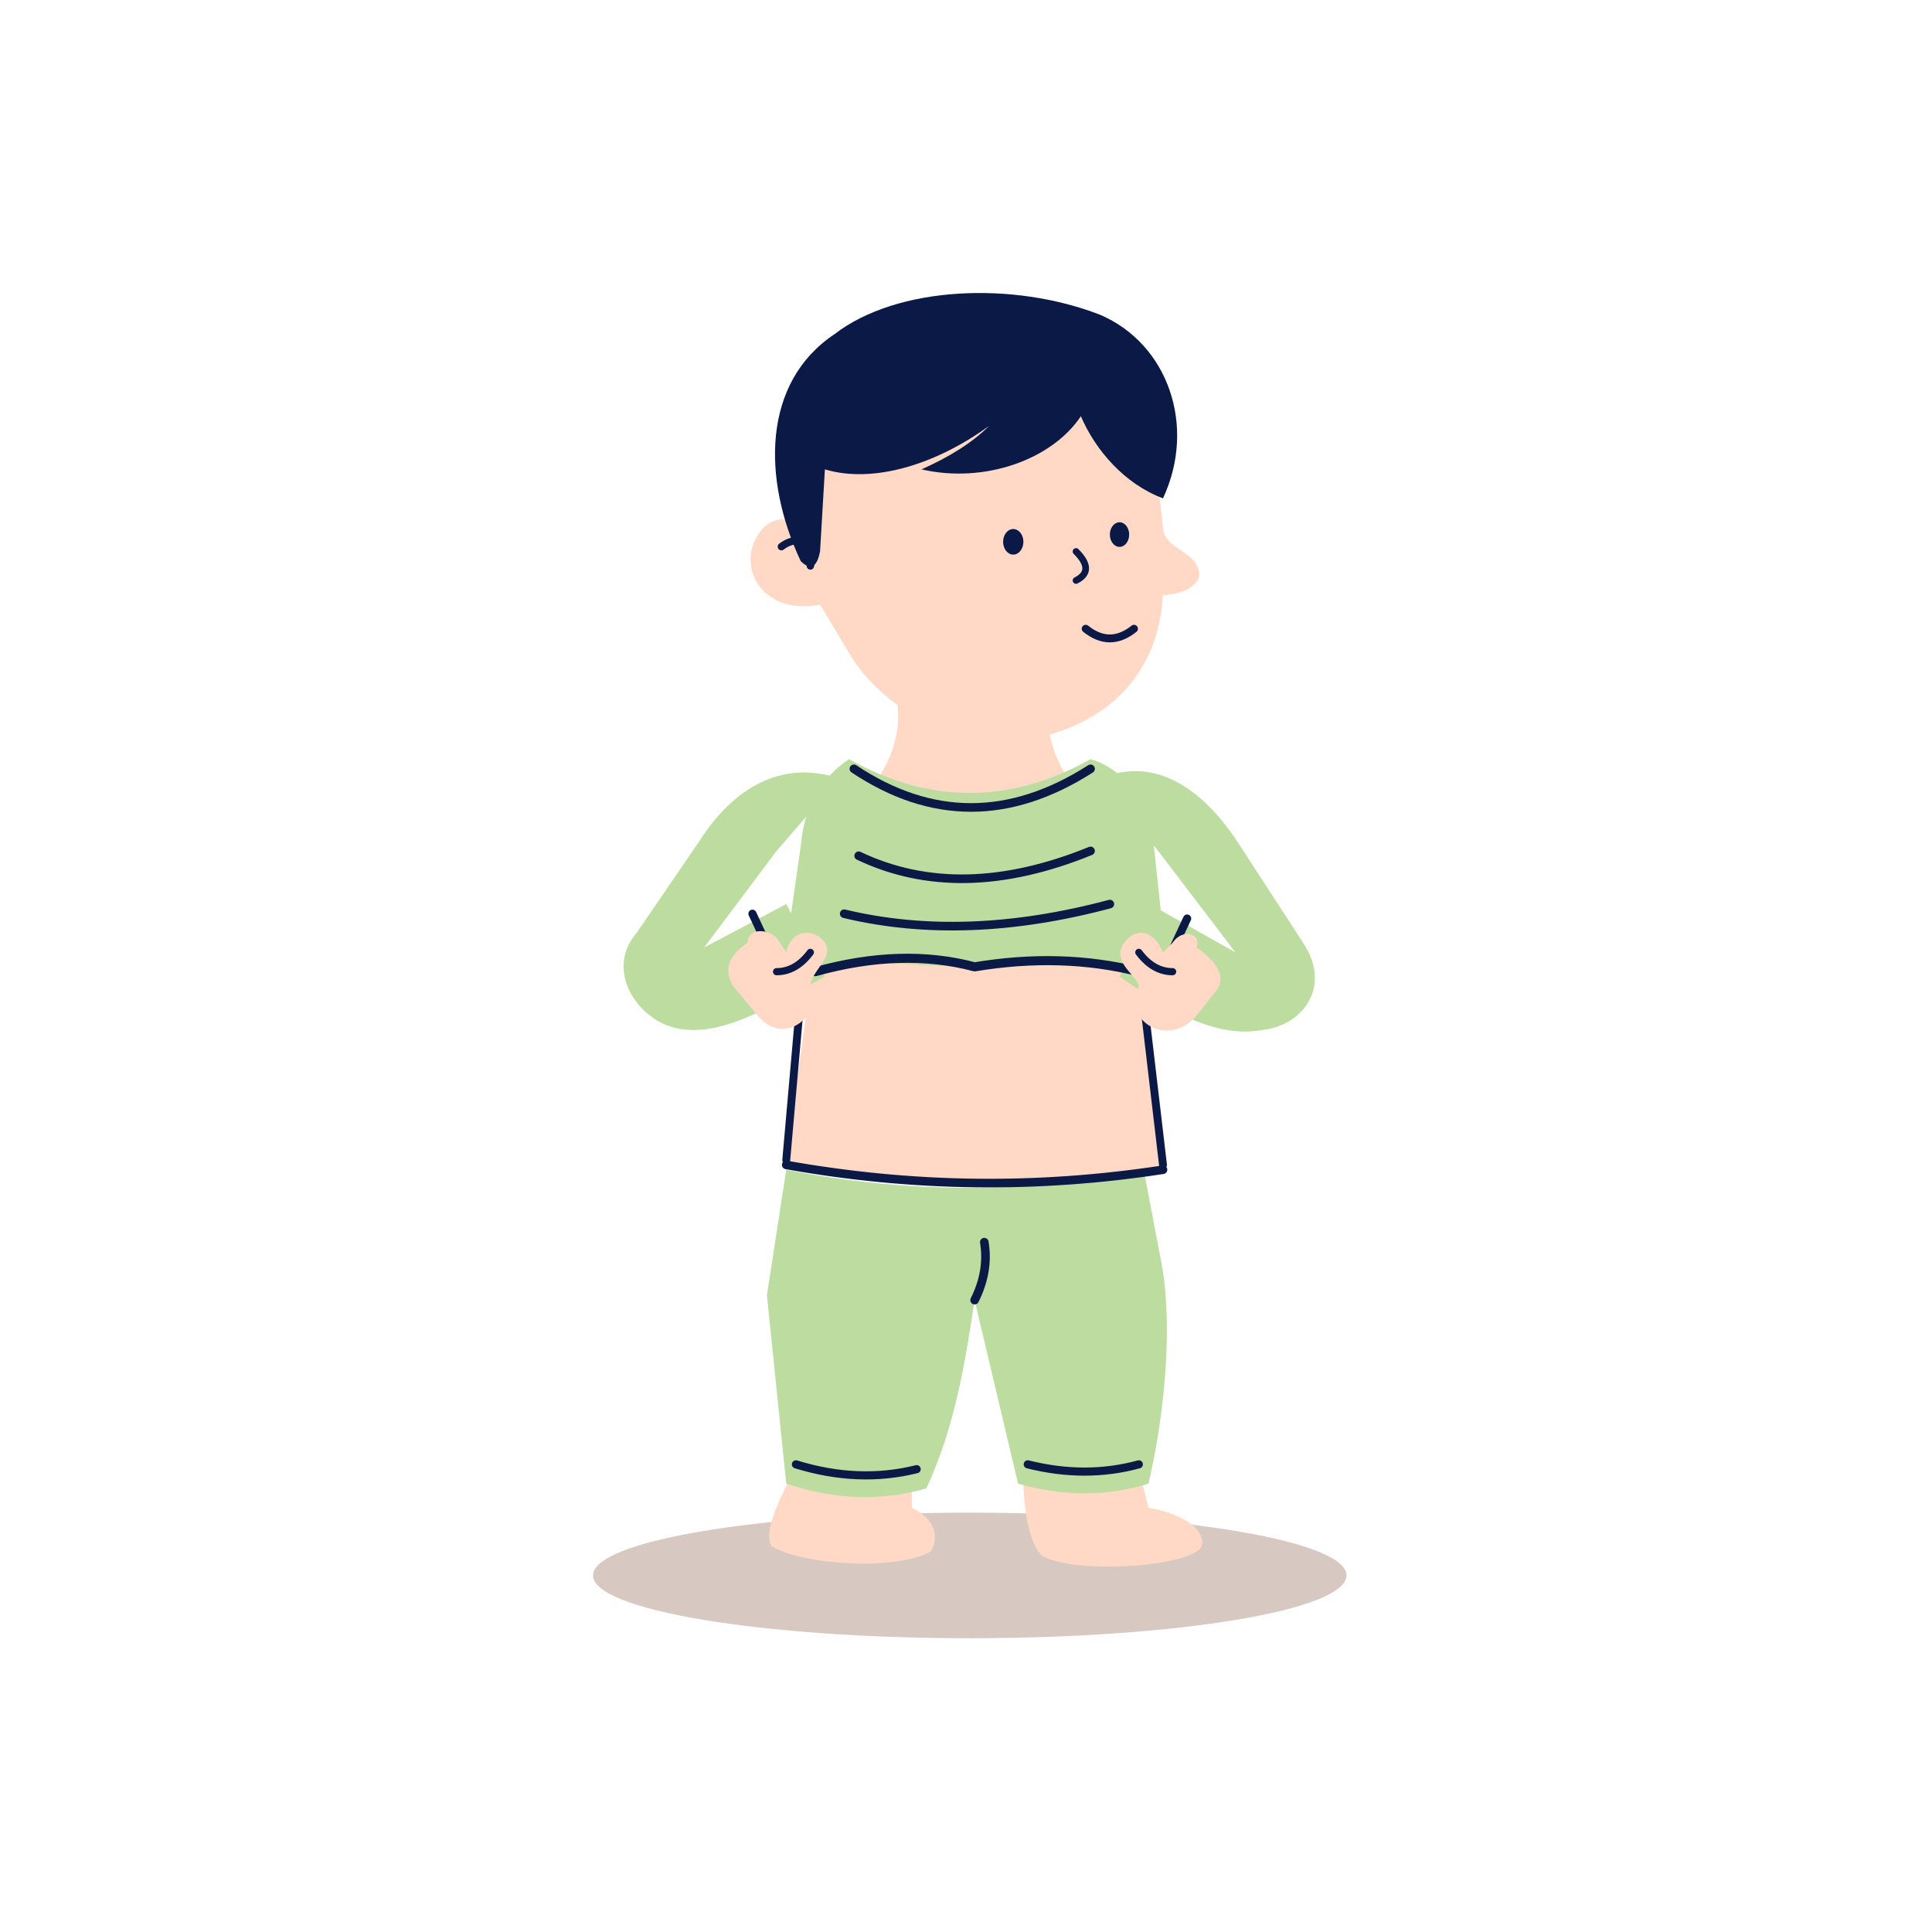
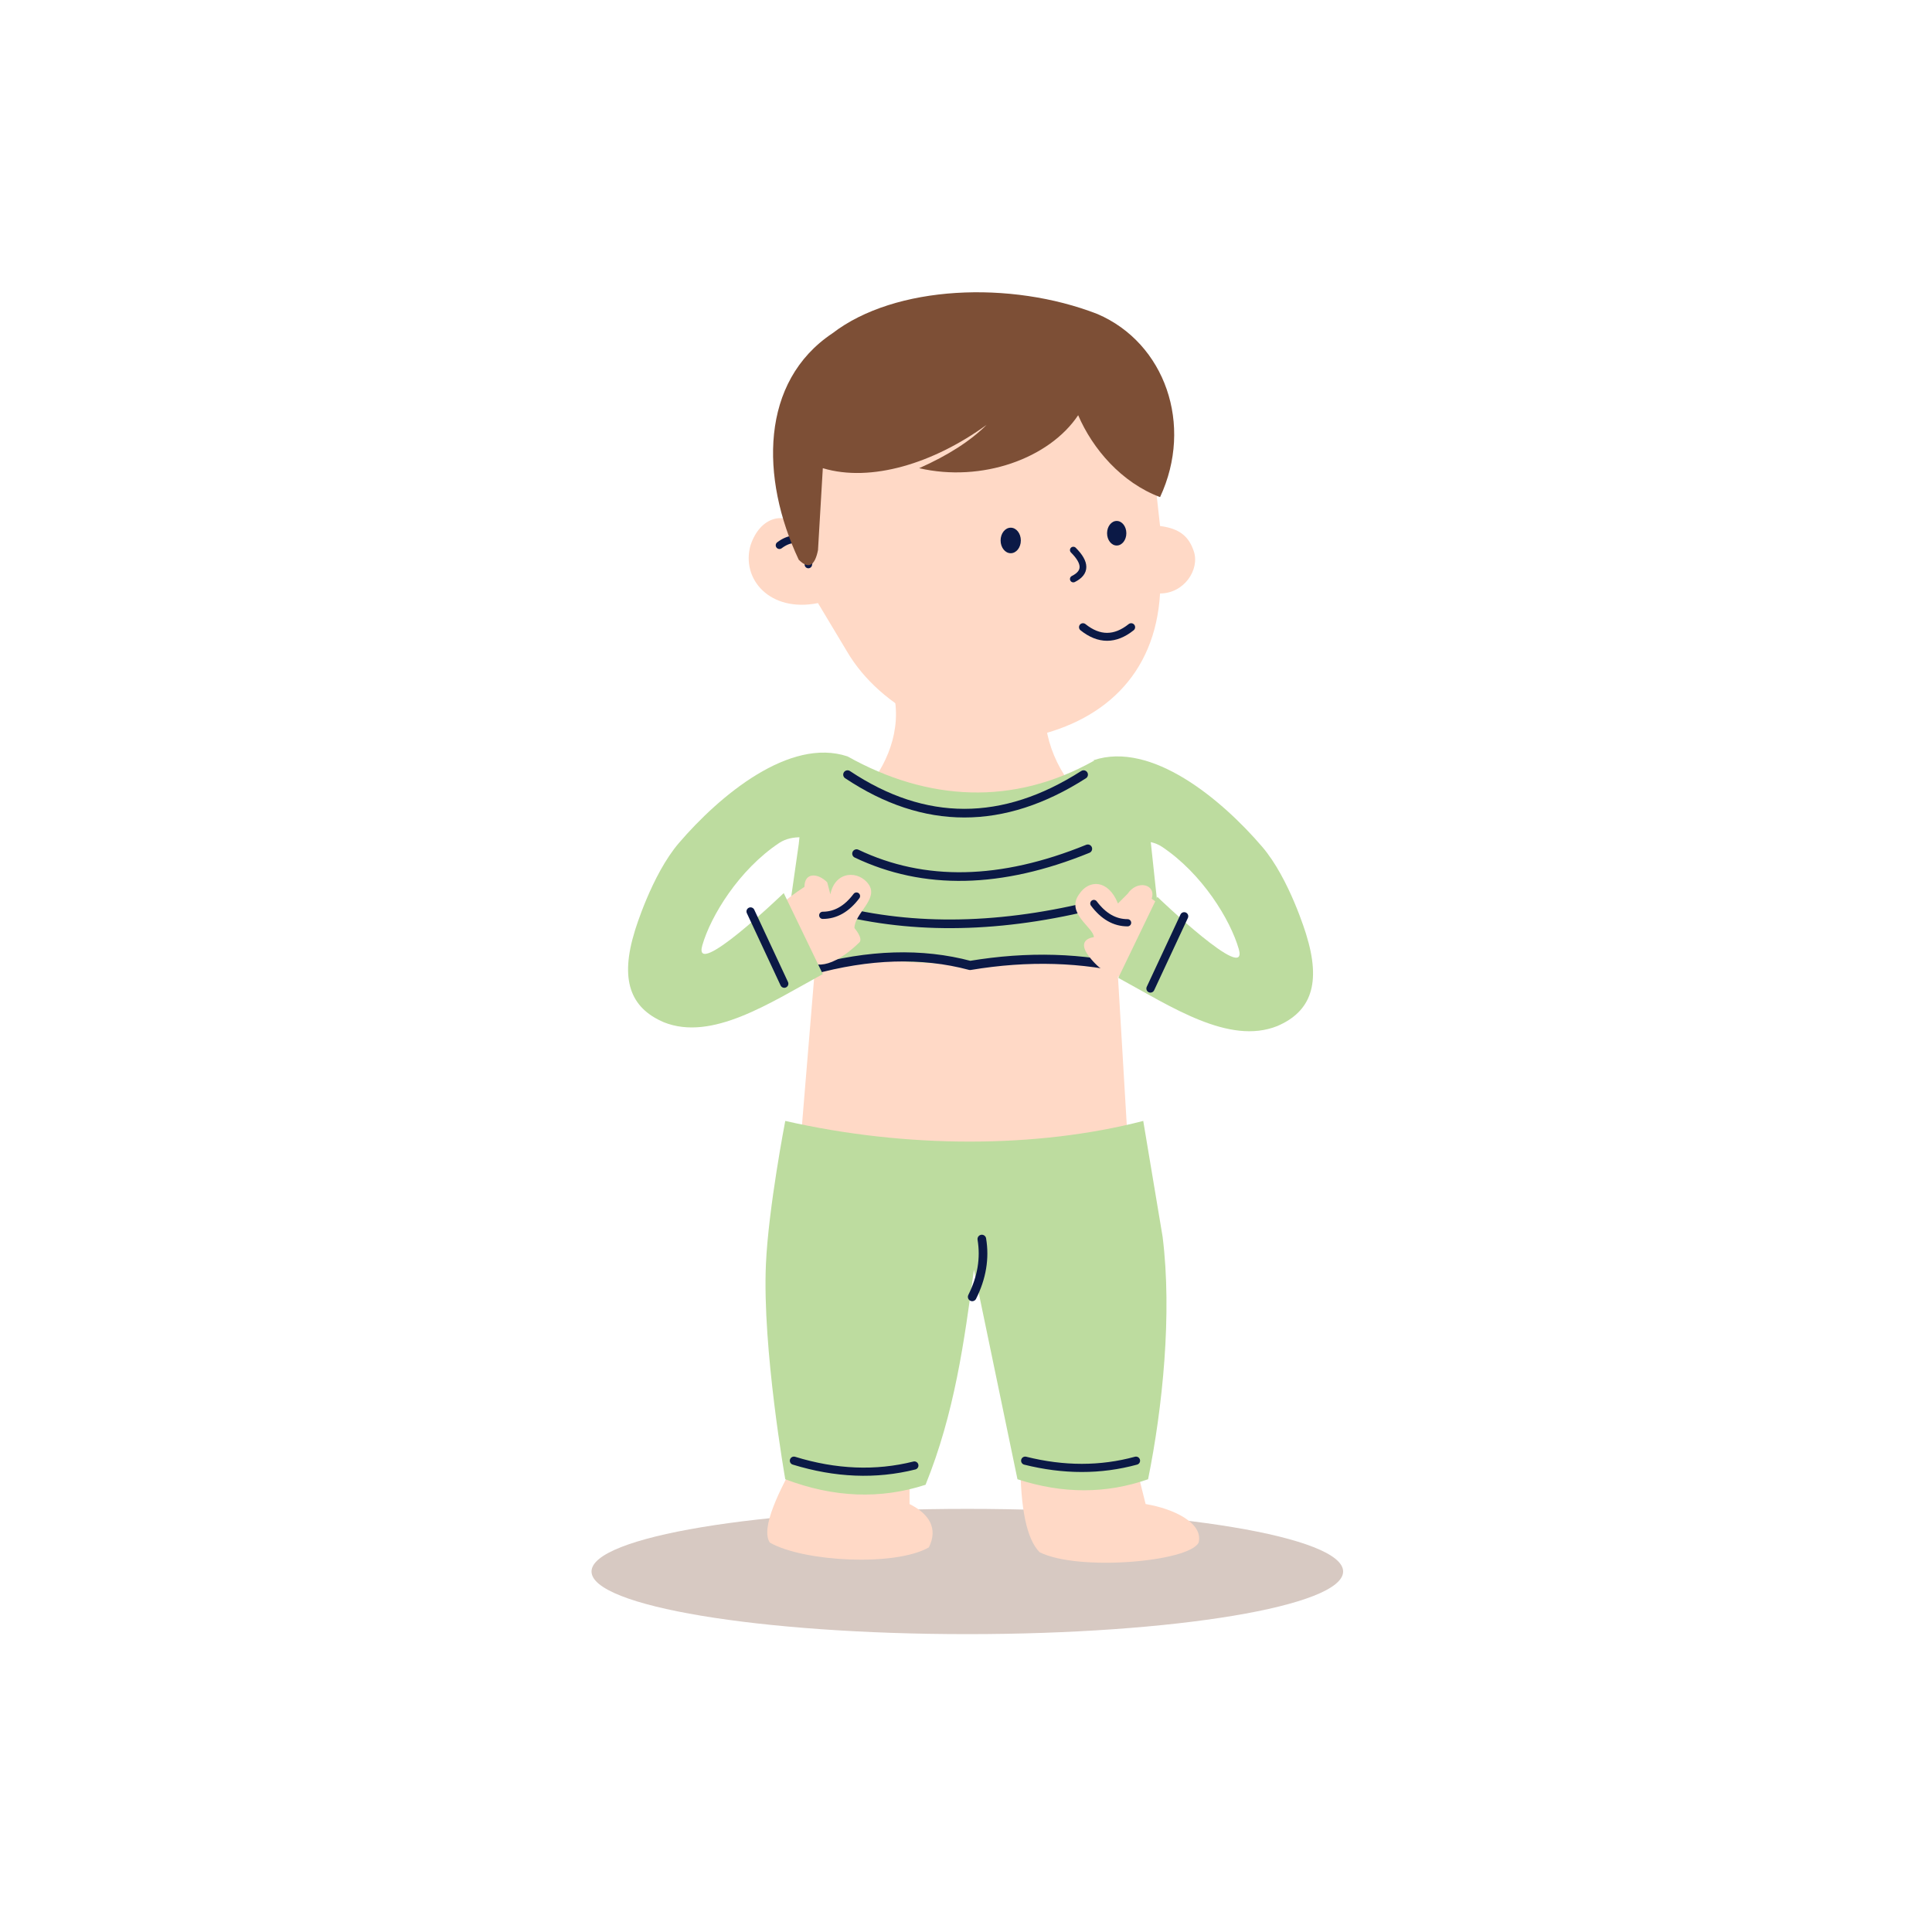
- <svg xmlns="http://www.w3.org/2000/svg" width="213" height="213" viewBox="0 0 213 213" fill="none">
-   <path d="M106.914 180.612C129.853 180.612 148.449 177.512 148.449 173.689C148.449 169.866 129.853 166.767 106.914 166.767C83.975 166.767 65.379 169.866 65.379 173.689C65.379 177.512 83.975 180.612 106.914 180.612Z" fill="#D7C9C2" />
-   <path d="M97.864 74.112C99.994 78.372 98.929 82.632 96.799 85.827C103.544 90.442 110.644 90.619 118.099 86.359C115.437 82.632 114.904 78.372 115.969 74.644L97.864 74.112Z" fill="#FFD9C6" />
-   <path d="M88.28 160.909C92.185 160.199 96.268 160.554 100.528 161.974V166.234C102.658 167.299 103.723 168.897 102.658 171.027C98.93 173.157 88.813 172.624 85.085 170.494C84.02 168.897 86.15 164.637 88.28 160.909Z" fill="#FFD9C6" />
-   <path d="M112.775 161.442C117.39 160.377 121.65 160.554 125.555 161.974L126.62 166.234C129.815 166.767 133.01 168.364 132.477 170.494C131.412 172.624 119.165 173.689 114.905 171.559C113.485 170.139 112.775 166.767 112.775 161.442Z" fill="#FFD9C6" />
-   <path d="M86.683 128.959C99.995 131.622 114.372 131.622 126.087 128.959L128.217 140.142C129.282 147.597 128.217 156.649 126.62 163.572C122.005 164.992 117.212 164.992 112.242 163.572L107.45 143.337C106.385 150.259 105.32 157.182 102.125 164.104C97.155 165.524 92.007 165.347 86.683 163.572L84.552 142.804L86.683 128.959Z" fill="#BDDC9F" />
-   <path d="M107.452 143.336C108.517 141.206 108.872 139.076 108.517 136.946" stroke-width="0.949" stroke-linecap="round" stroke-linejoin="round" stroke="#0B1946" />
-   <path d="M87.748 161.442C92.362 162.862 96.8 163.039 101.06 161.974M113.307 161.442C117.567 162.507 121.65 162.507 125.555 161.442" stroke-width="0.896" stroke-linecap="round" stroke-linejoin="round" stroke="#0B1946" />
-   <path d="M90.943 96.477C98.93 92.217 117.035 92.749 125.023 96.477L128.218 128.427C115.083 130.912 101.238 130.734 86.683 127.894L90.943 96.477Z" fill="#FFD9C6" />
-   <path d="M88.28 109.789L86.683 127.894M126.088 110.322L128.218 128.427" stroke-width="0.87" stroke-linecap="round" stroke-linejoin="round" stroke="#0B1946" />
-   <path d="M86.683 128.427C100.528 130.912 114.373 131.089 128.218 128.959" stroke-width="0.949" stroke-linecap="round" stroke-linejoin="round" stroke="#0B1946" />
-   <path d="M92.539 85.827C86.149 83.697 80.824 86.892 77.096 92.749L70.174 102.867C66.979 106.594 69.641 111.387 73.369 112.984C78.694 115.114 85.084 110.854 90.941 107.659L86.681 99.672L77.629 104.464L85.616 93.814L92.539 85.827Z" fill="#BDDC9F" />
-   <path d="M121.295 85.827C127.685 83.164 133.01 87.424 136.738 93.282L143.66 103.932C146.855 108.724 143.66 112.984 139.4 113.517C134.075 114.582 128.75 111.387 123.425 107.659L127.685 100.204L136.205 104.997L127.685 93.814L121.295 85.827Z" fill="#BDDC9F" />
-   <path d="M93.607 83.697C102.482 88.667 111.357 88.667 120.232 83.697C123.96 84.762 126.622 88.489 127.155 92.749L128.752 107.659C119.7 104.997 113.31 106.062 107.452 106.594C99.997 106.594 94.14 104.997 86.152 108.192L88.282 93.282C88.637 89.022 90.412 85.827 93.607 83.697Z" fill="#BDDC9F" />
-   <path d="M94.14 84.762C102.66 90.442 111.357 90.442 120.232 84.762" stroke-width="0.949" stroke-linecap="round" stroke-linejoin="round" stroke="#0B1946" />
-   <path d="M94.67 94.347C102.125 97.897 110.645 97.719 120.23 93.814" stroke-width="0.949" stroke-linecap="round" stroke-linejoin="round" stroke="#0B1946" />
-   <path d="M93.071 100.737C101.946 102.867 111.708 102.512 122.358 99.672" stroke-width="0.949" stroke-linecap="round" stroke-linejoin="round" stroke="#0B1946" />
-   <path d="M89.878 107.127C96.268 105.352 102.125 105.174 107.45 106.594C113.84 105.529 119.875 105.707 125.555 107.127" stroke-width="1.002" stroke-linecap="round" stroke-linejoin="round" stroke="#0B1946" />
-   <path d="M82.955 100.737L86.683 108.724M130.88 101.269L127.153 109.257" stroke-width="0.896" stroke-linecap="round" stroke-linejoin="round" stroke="#0B1946" />
-   <path d="M82.425 103.932C82.425 102.334 84.555 102.334 85.62 103.399L86.685 104.997C87.217 102.334 89.88 102.334 90.945 103.932C92.01 105.529 89.347 107.127 89.347 108.724L89.88 110.322C88.815 113.517 85.62 114.582 83.49 111.919L80.827 108.724C79.762 106.949 80.295 105.352 82.425 103.932Z" fill="#FFD9C6" />
-   <path d="M85.614 107.127C87.034 107.127 88.276 106.417 89.341 104.997" stroke-width="0.791" stroke-linecap="round" stroke-linejoin="round" stroke="#0B1946" />
-   <path d="M131.943 104.464C132.476 102.867 130.346 102.334 129.281 103.932L128.216 104.997C127.151 102.334 125.021 102.334 123.956 103.932C122.358 106.062 125.553 107.659 125.553 108.724L125.021 110.854C126.086 114.049 129.813 114.582 131.943 111.919L134.073 109.257C135.138 107.837 134.428 106.239 131.943 104.464Z" fill="#FFD9C6" />
-   <path d="M129.281 107.127C127.861 107.127 126.618 106.417 125.553 104.997" stroke-width="0.791" stroke-linecap="round" stroke-linejoin="round" stroke="#0B1946" />
-   <path d="M88.278 50.149C88.811 39.499 96.798 34.174 108.513 35.239C120.761 35.239 127.683 42.694 127.683 53.344L128.216 58.137C128.216 60.267 131.411 60.799 131.943 62.397C133.008 63.994 130.878 65.592 128.216 65.592C127.683 74.644 121.826 79.969 113.306 81.567C105.851 82.632 97.331 78.372 93.603 71.982L90.408 66.657C85.083 67.722 81.888 63.994 82.953 60.267C84.018 57.072 86.681 56.539 88.278 58.137V50.149Z" fill="#FFD9C6" />
-   <path d="M88.28 61.864C84.02 52.812 84.02 42.162 92.008 36.837C98.93 31.512 111.71 30.979 121.295 34.707C128.75 37.902 131.945 46.954 128.218 54.942C123.958 53.344 120.763 49.617 119.165 45.889C115.97 50.682 108.515 53.344 101.593 51.747C104.788 50.327 107.273 48.729 109.048 46.954C103.19 51.214 96.268 53.344 90.943 51.747L90.41 60.799C90.055 62.574 89.345 62.929 88.28 61.864Z" fill="#0B1946" />
-   <path d="M86.148 60.267C88.278 58.669 89.876 60.267 89.343 62.397" stroke-width="0.817" stroke-linecap="round" stroke-linejoin="round" stroke="#0B1946" />
-   <path d="M111.709 61.145C112.327 61.145 112.828 60.514 112.828 59.734C112.828 58.955 112.327 58.323 111.709 58.323C111.092 58.323 110.591 58.955 110.591 59.734C110.591 60.514 111.092 61.145 111.709 61.145Z" fill="#0B1946" />
-   <path d="M123.425 60.293C124.014 60.293 124.49 59.685 124.49 58.935C124.49 58.186 124.014 57.578 123.425 57.578C122.837 57.578 122.36 58.186 122.36 58.935C122.36 59.685 122.837 60.293 123.425 60.293Z" fill="#0B1946" />
-   <path d="M118.631 60.799C120.051 62.219 120.051 63.284 118.631 63.994" stroke-width="0.738" stroke-linecap="round" stroke-linejoin="round" stroke="#0B1946" />
-   <path d="M119.696 69.319C121.471 70.739 123.246 70.739 125.021 69.319" stroke-width="0.87" stroke-linecap="round" stroke-linejoin="round" stroke="#0B1946" />
+ <svg xmlns="http://www.w3.org/2000/svg" width="212" height="212" viewBox="0 0 212 212" fill="none">
+   <path d="M90.29 95.784C98.22 91.555 114.07 92.083 122 95.784L124 129.5C110.96 131.968 101.95 132.319 87.5 129.5L90.29 95.784Z" fill="#FFD9C6" />
+   <path d="M106.145 179.315C128.919 179.315 147.382 176.238 147.382 172.442C147.382 168.646 128.919 165.569 106.145 165.569C83.371 165.569 64.908 168.646 64.908 172.442C64.908 176.238 83.371 179.315 106.145 179.315Z" fill="#D7C9C2" />
+   <path d="M97.163 73.58C99.278 77.809 98.22 82.038 96.106 85.21C102.802 89.792 109.851 89.969 117.253 85.739C114.609 82.038 114.08 77.809 115.138 74.108L97.163 73.58Z" fill="#FFD9C6" />
+   <path d="M87.647 159.754C91.524 159.049 95.577 159.401 99.806 160.811V165.04C101.921 166.098 102.978 167.684 101.921 169.798C98.22 171.913 88.175 171.384 84.475 169.27C83.417 167.684 85.532 163.454 87.647 159.754Z" fill="#FFD9C6" />
+   <path d="M111.965 160.282C116.547 159.225 120.776 159.401 124.653 160.811L125.71 165.04C128.882 165.569 132.055 167.155 131.526 169.27C130.469 171.384 118.309 172.442 114.08 170.327C112.67 168.917 111.965 165.569 111.965 160.282Z" fill="#FFD9C6" />
+   <path d="M86.168 123C99.439 126.024 113.771 126.024 125.449 123L127.573 135.703C128.634 144.172 127.573 154.455 125.98 162.319C121.38 163.933 116.602 163.933 111.647 162.319L106.87 139.332C105.809 147.197 104.747 155.061 101.562 162.925C96.608 164.538 91.476 164.336 86.168 162.319C86.168 162.319 83.635 147.978 84.045 138.728C84.32 132.522 86.168 123 86.168 123Z" fill="#BDDC9F" />
+   <path d="M106.68 142.307C107.737 140.193 108.089 138.078 107.737 135.963" stroke-width="0.949" stroke-linecap="round" stroke-linejoin="round" stroke="#0B1946" />
+   <path d="M87.117 160.282C91.699 161.692 96.105 161.869 100.334 160.811M112.494 160.282C116.723 161.34 120.776 161.34 124.653 160.282" stroke-width="0.896" stroke-linecap="round" stroke-linejoin="round" stroke="#0B1946" />
+   <path d="M93 83C101.811 87.934 111.189 88.434 120 83.5C123.701 84.557 125.713 87.854 126.241 92.083L127.827 106.886C118.84 104.243 112.496 105.3 106.68 105.829C99.279 105.829 93.463 104.243 85.533 107.415L87.648 92.612C88 88.382 89.828 85.115 93 83Z" fill="#BDDC9F" />
+   <path d="M93 85C101.459 90.639 110.094 90.639 118.905 85" stroke-width="0.949" stroke-linecap="round" stroke-linejoin="round" stroke="#0B1946" />
+   <path d="M93.99 93.669C101.392 97.194 109.851 97.017 119.367 93.14" stroke-width="0.949" stroke-linecap="round" stroke-linejoin="round" stroke="#0B1946" />
+   <path d="M92.402 100.013C101.214 102.128 110.906 101.776 121.48 98.956" stroke-width="0.949" stroke-linecap="round" stroke-linejoin="round" stroke="#0B1946" />
+   <path d="M89 106.468C95.344 104.706 101.16 104.53 106.447 105.94C112.791 104.882 118.783 105.059 124.422 106.468" stroke-width="1.002" stroke-linecap="round" stroke-linejoin="round" stroke="#0B1946" />
+   <path d="M88.272 97.316C88.272 95.73 89.714 95.759 90.771 96.816L91.116 98.139C91.644 95.496 94.288 95.496 95.345 97.082C96.402 98.668 93.759 100.254 93.759 101.84C93.759 101.84 94.759 102.975 94.288 103.426C91.271 106.316 89.271 106.316 87.944 105.012L85.3 101.84C84.243 100.078 86.157 98.726 88.272 97.316Z" fill="#FFD9C6" />
+   <path d="M90.281 100.439C91.691 100.439 92.925 99.734 93.982 98.324" stroke-width="0.791" stroke-linecap="round" stroke-linejoin="round" stroke="#0B1946" />
+   <path d="M126.374 98.611C126.903 97.025 124.788 96.496 123.731 98.082L122.674 99.14C121.616 96.496 119.502 96.496 118.444 98.082C116.858 100.197 120.03 101.783 120.03 102.84C120.03 102.84 118 103 119.502 104.955C121.902 108.079 124.5 107.5 126.374 106.012L128.489 103.369C129.546 101.959 128.841 100.373 126.374 98.611Z" fill="#FFD9C6" />
+   <path d="M123.73 101.256C122.32 101.256 121.087 100.551 120.029 99.141" stroke-width="0.791" stroke-linecap="round" stroke-linejoin="round" stroke="#0B1946" />
+   <path d="M87.644 49.789C88.172 39.215 96.103 33.929 107.733 34.986C119.893 34.986 126.766 42.387 126.766 52.961L127.294 57.719C129.5 58 130.471 58.914 131 60.5C131.667 62.5 129.938 65.121 127.294 65.121C126.766 74.108 120.95 79.395 112.491 80.981C105.09 82.038 96.631 77.809 92.93 71.465L89.758 66.178C84.472 67.235 81.299 63.535 82.357 59.834C83.414 56.662 86.058 56.133 87.644 57.719V49.789Z" fill="#FFD9C6" />
+   <path d="M85.529 59.834C87.644 58.248 89.23 59.834 88.701 61.949" stroke-width="0.817" stroke-linecap="round" stroke-linejoin="round" stroke="#0B1946" />
+   <path d="M110.907 60.706C111.52 60.706 112.017 60.079 112.017 59.305C112.017 58.532 111.52 57.904 110.907 57.904C110.294 57.904 109.797 58.532 109.797 59.305C109.797 60.079 110.294 60.706 110.907 60.706Z" fill="#0B1946" />
+   <path d="M122.538 59.86C123.122 59.86 123.595 59.257 123.595 58.512C123.595 57.768 123.122 57.164 122.538 57.164C121.954 57.164 121.48 57.768 121.48 58.512C121.48 59.257 121.954 59.86 122.538 59.86Z" fill="#0B1946" />
+   <path d="M117.777 60.363C119.187 61.773 119.187 62.83 117.777 63.535" stroke-width="0.738" stroke-linecap="round" stroke-linejoin="round" stroke="#0B1946" />
+   <path d="M118.836 68.821C120.598 70.231 122.36 70.231 124.123 68.821" stroke-width="0.87" stroke-linecap="round" stroke-linejoin="round" stroke="#0B1946" />
+   <path d="M93 83C86.656 80.885 78.986 87.267 74.5 92.5C71.5 96 69.669 102.128 69.669 102.128C68 107.5 69.141 110.587 72.841 112.173C78.128 114.288 84.472 110.058 90.288 106.886L86 98C86 98 75.921 107.691 77.071 103.714C78 100.5 81.078 95.448 85.5 92.5C87 91.5 89 92 89 92L93 83Z" fill="#BDDC9F" />
+   <path d="M120 83.416C126.344 81.301 134.014 87.682 138.5 92.916C141.5 96.416 143.331 102.544 143.331 102.544C145 107.916 143.859 111.003 140.159 112.589C134.872 114.704 128.528 110.474 122.712 107.302L127 98.416C127 98.416 137.079 108.106 135.929 104.13C135 100.916 131.922 95.864 127.5 92.916C126 91.916 124 92.416 124 92.416L120 83.416Z" fill="#BDDC9F" />
+   <path d="M82.359 100.013L86.06 107.943M129.94 100.542L126.24 108.472" stroke-width="0.896" stroke-linecap="round" stroke-linejoin="round" stroke="#0B1946" />
+   <path d="M87.645 61.42C83.415 52.432 83.415 41.859 91.346 36.572C98.218 31.285 110.907 30.757 120.423 34.458C127.824 37.63 130.996 46.617 127.296 54.547C123.066 52.961 119.894 49.26 118.308 45.56C115.136 50.318 107.735 52.961 100.862 51.375C104.034 49.965 106.501 48.379 108.263 46.617C102.448 50.846 95.575 52.961 90.288 51.375L89.76 60.363C89.407 62.125 88.702 62.477 87.645 61.42Z" fill="#7D4F36" />
</svg>
